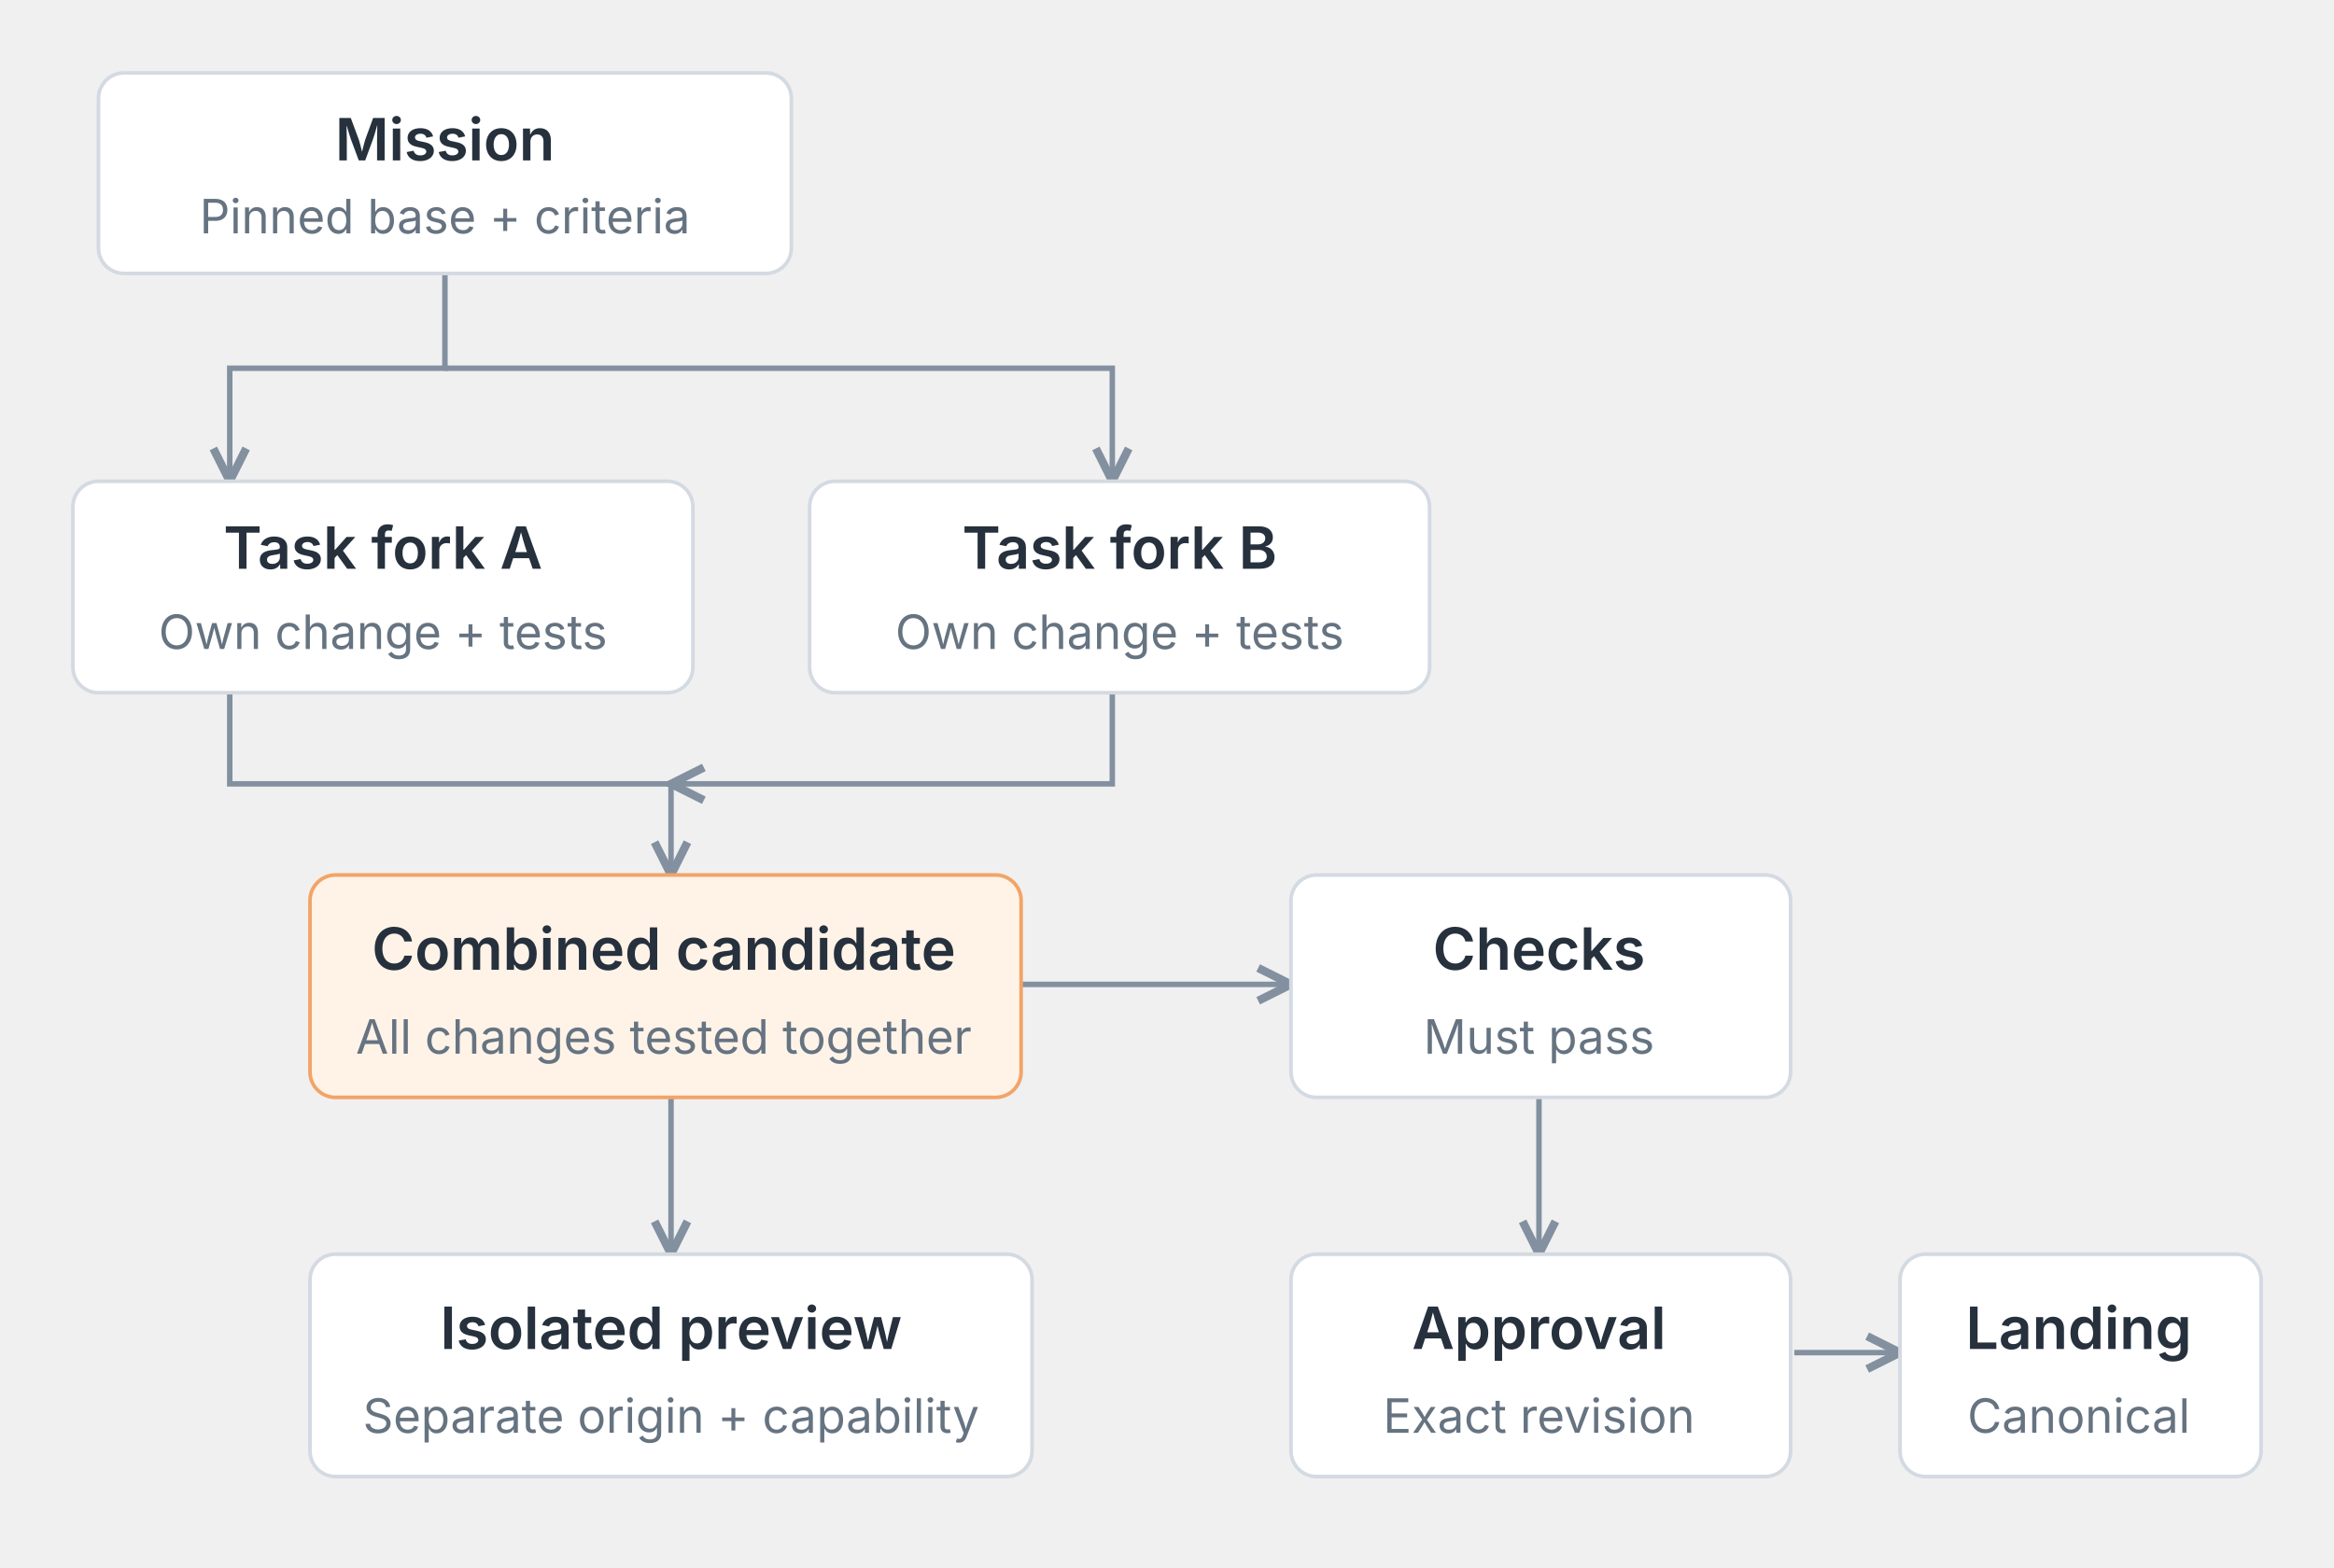
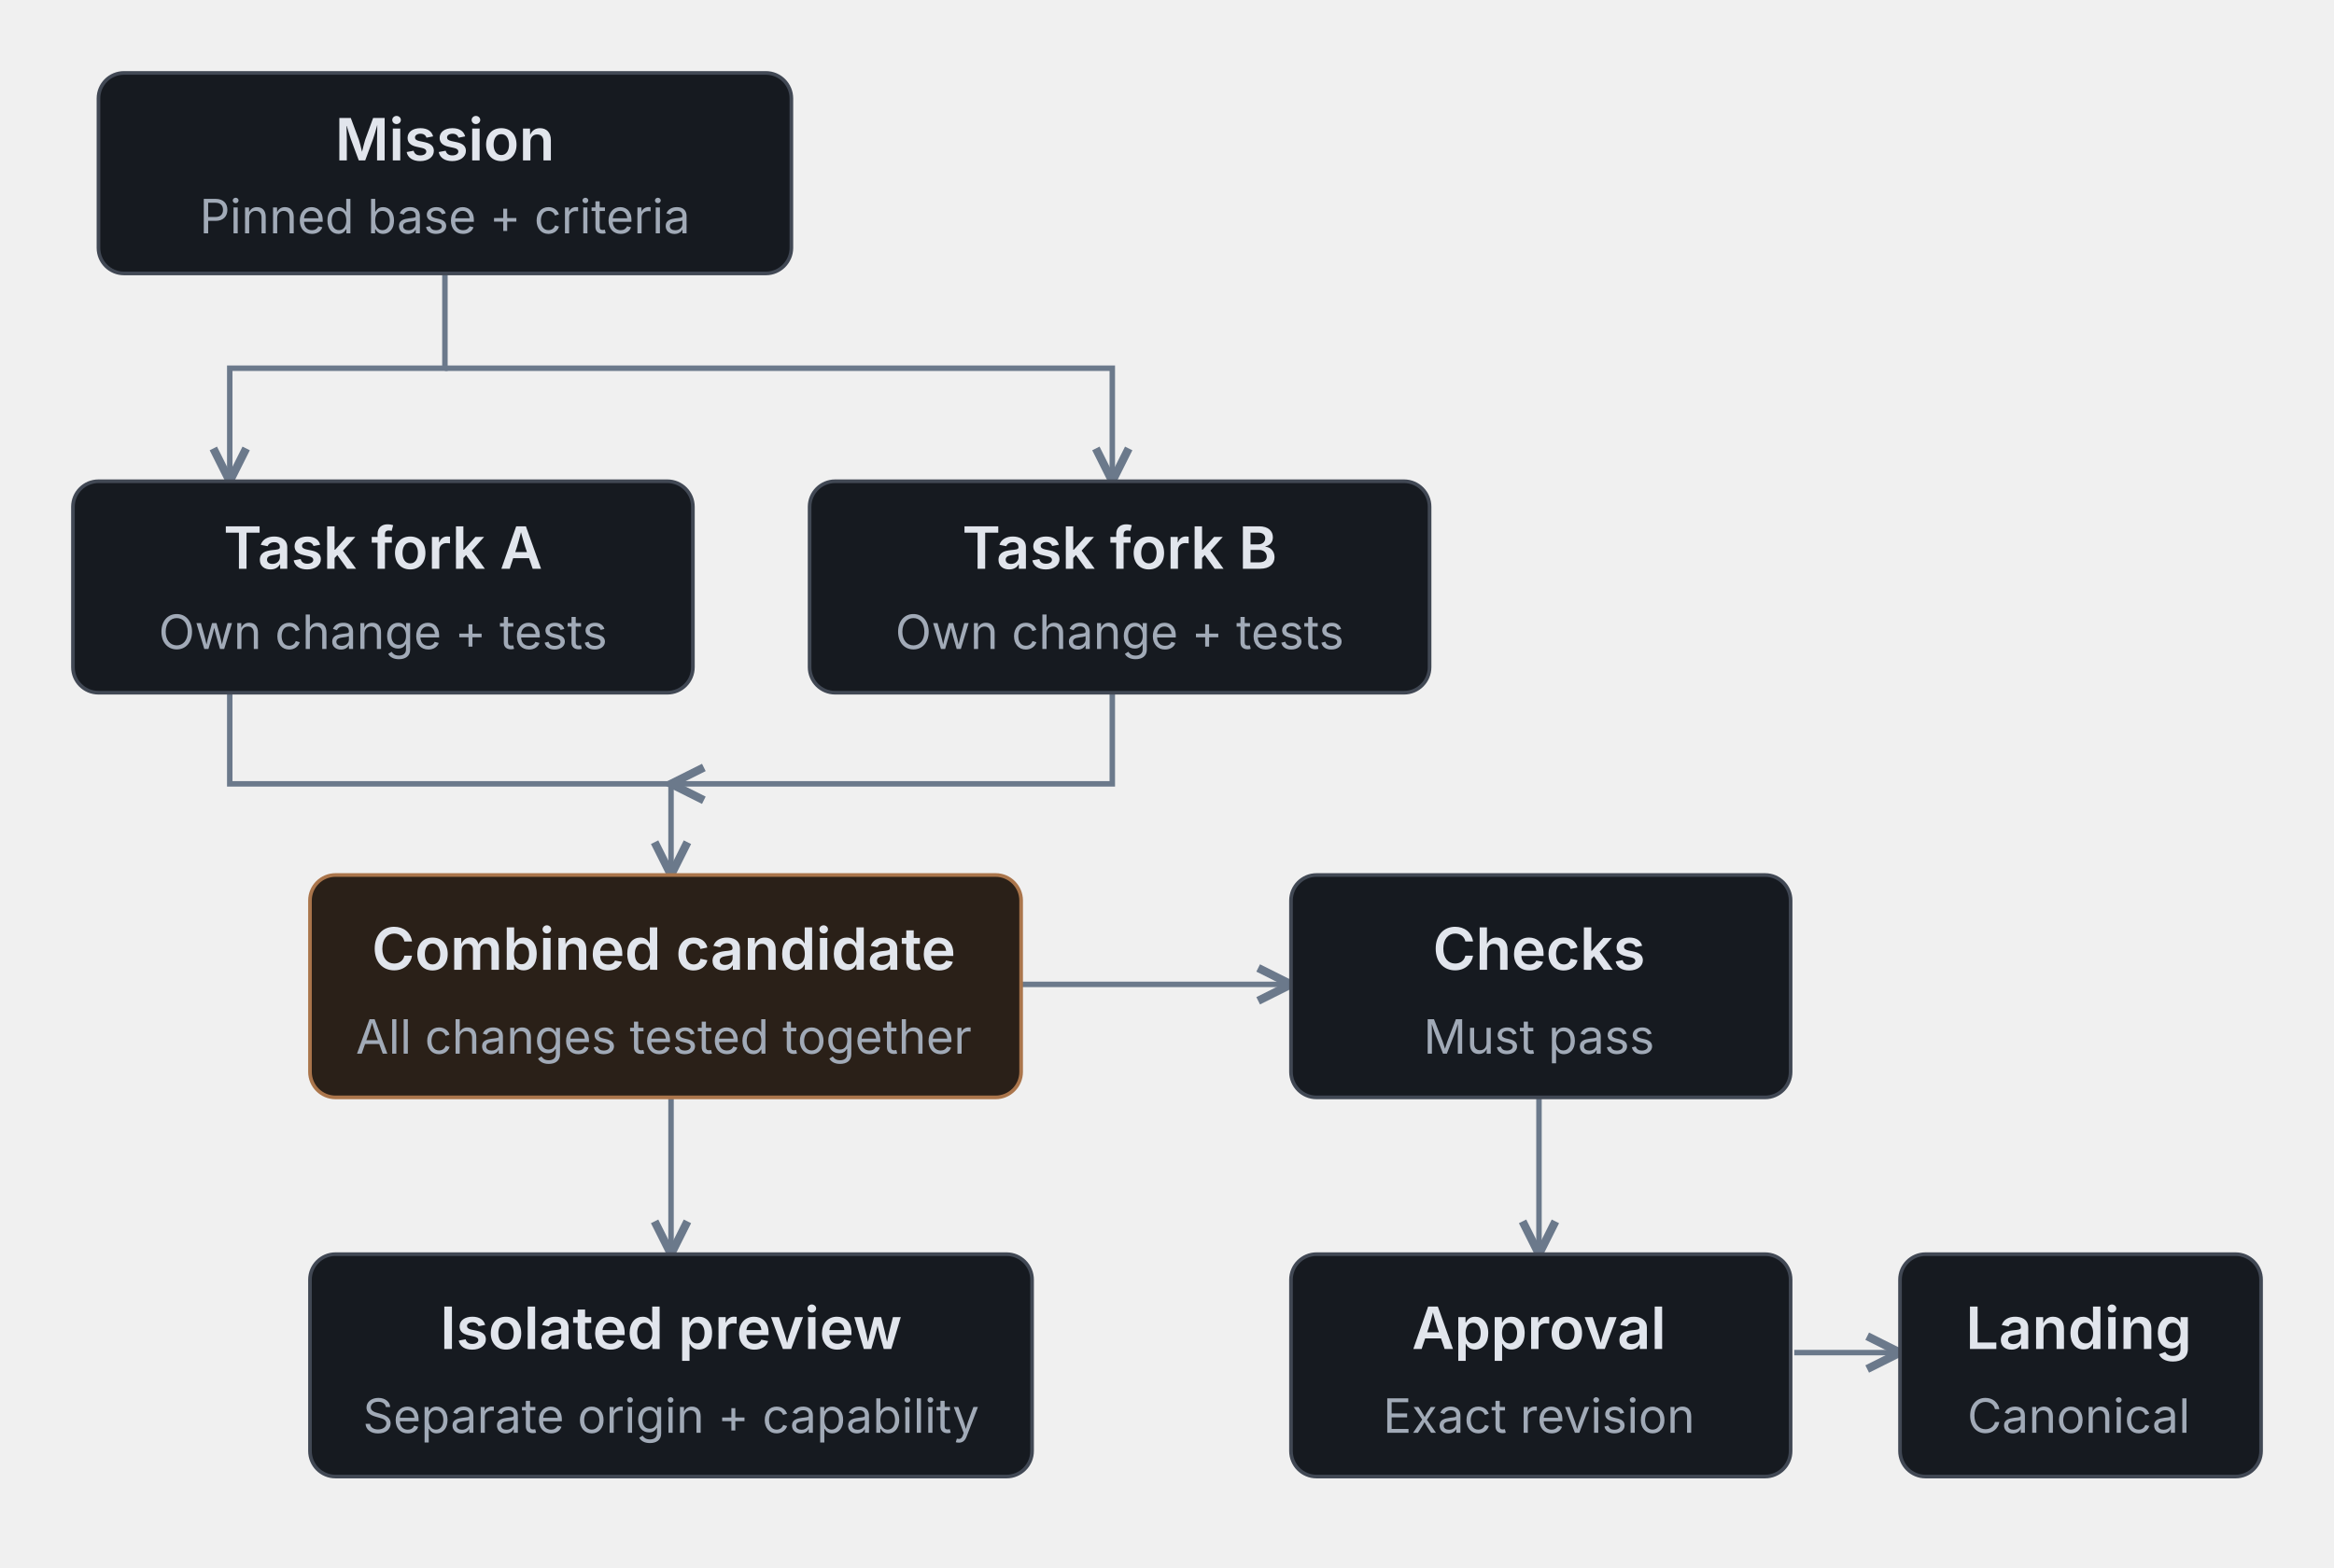
<svg xmlns="http://www.w3.org/2000/svg" viewBox="0 0 640 430" fill="none" role="img" aria-labelledby="title desc">
  <defs>
    <marker id="arrow" markerWidth="8" markerHeight="8" refX="7" refY="4" orient="auto">
-       <path d="m1 1 6 3-6 3" stroke="#82909f" stroke-width="1.5" />
+       <path d="m1 1 6 3-6 3" stroke="#6b798b" stroke-width="1.5" />
    </marker>
  </defs>
-   <g stroke="#82909f" stroke-width="1.5" marker-end="url(#arrow)">
+   <g stroke="#6b798b" stroke-width="1.5" marker-end="url(#arrow)">
    <path d="M122 75v26H63v31" />
    <path d="M122 101h183v31" />
    <path d="M63 190v25h121v25" />
    <path d="M305 190v25H184" />
    <path d="M280 270h74" />
    <path d="M422 301v43" />
    <path d="M492 371h29" />
    <path d="M184 301v43" />
  </g>
  <g font-family="Inter,Arial,sans-serif" text-anchor="middle">
-     <g fill="#fff" stroke="#d4dae2">
+     <g fill="#161a20" stroke="#414854">
      <rect x="27" y="20" width="190" height="55" rx="7" />
      <rect x="20" y="132" width="170" height="58" rx="7" />
      <rect x="222" y="132" width="170" height="58" rx="7" />
      <rect x="354" y="240" width="137" height="61" rx="7" />
      <rect x="354" y="344" width="137" height="61" rx="7" />
      <rect x="521" y="344" width="99" height="61" rx="7" />
      <rect x="85" y="344" width="198" height="61" rx="7" />
    </g>
-     <rect x="85" y="240" width="195" height="61" rx="7" fill="#fff3e8" stroke="#f2a467" />
-     <g fill="#26313d" font-size="16" font-weight="600">
+     <rect x="85" y="240" width="195" height="61" rx="7" fill="#2a2018" stroke="#aa754b" />
+     <g fill="#e1e5ec" font-size="16" font-weight="600">
      <text x="122" y="44">Mission</text>
      <text x="105" y="156">Task fork A</text>
      <text x="307" y="156">Task fork B</text>
      <text x="182" y="266">Combined candidate</text>
      <text x="422" y="266">Checks</text>
      <text x="422" y="370">Approval</text>
      <text x="570" y="370">Landing</text>
      <text x="184" y="370">Isolated preview</text>
    </g>
-     <g fill="#667381" font-size="13">
+     <g fill="#a1aab7" font-size="13">
      <text x="122" y="64">Pinned base + criteria</text>
      <text x="105" y="178">Own change + tests</text>
      <text x="307" y="178">Own change + tests</text>
      <text x="182" y="289">All changes tested together</text>
      <text x="422" y="289">Must pass</text>
      <text x="422" y="393">Exact revision</text>
      <text x="570" y="393">Canonical</text>
      <text x="184" y="393">Separate origin + capability</text>
    </g>
  </g>
</svg>
